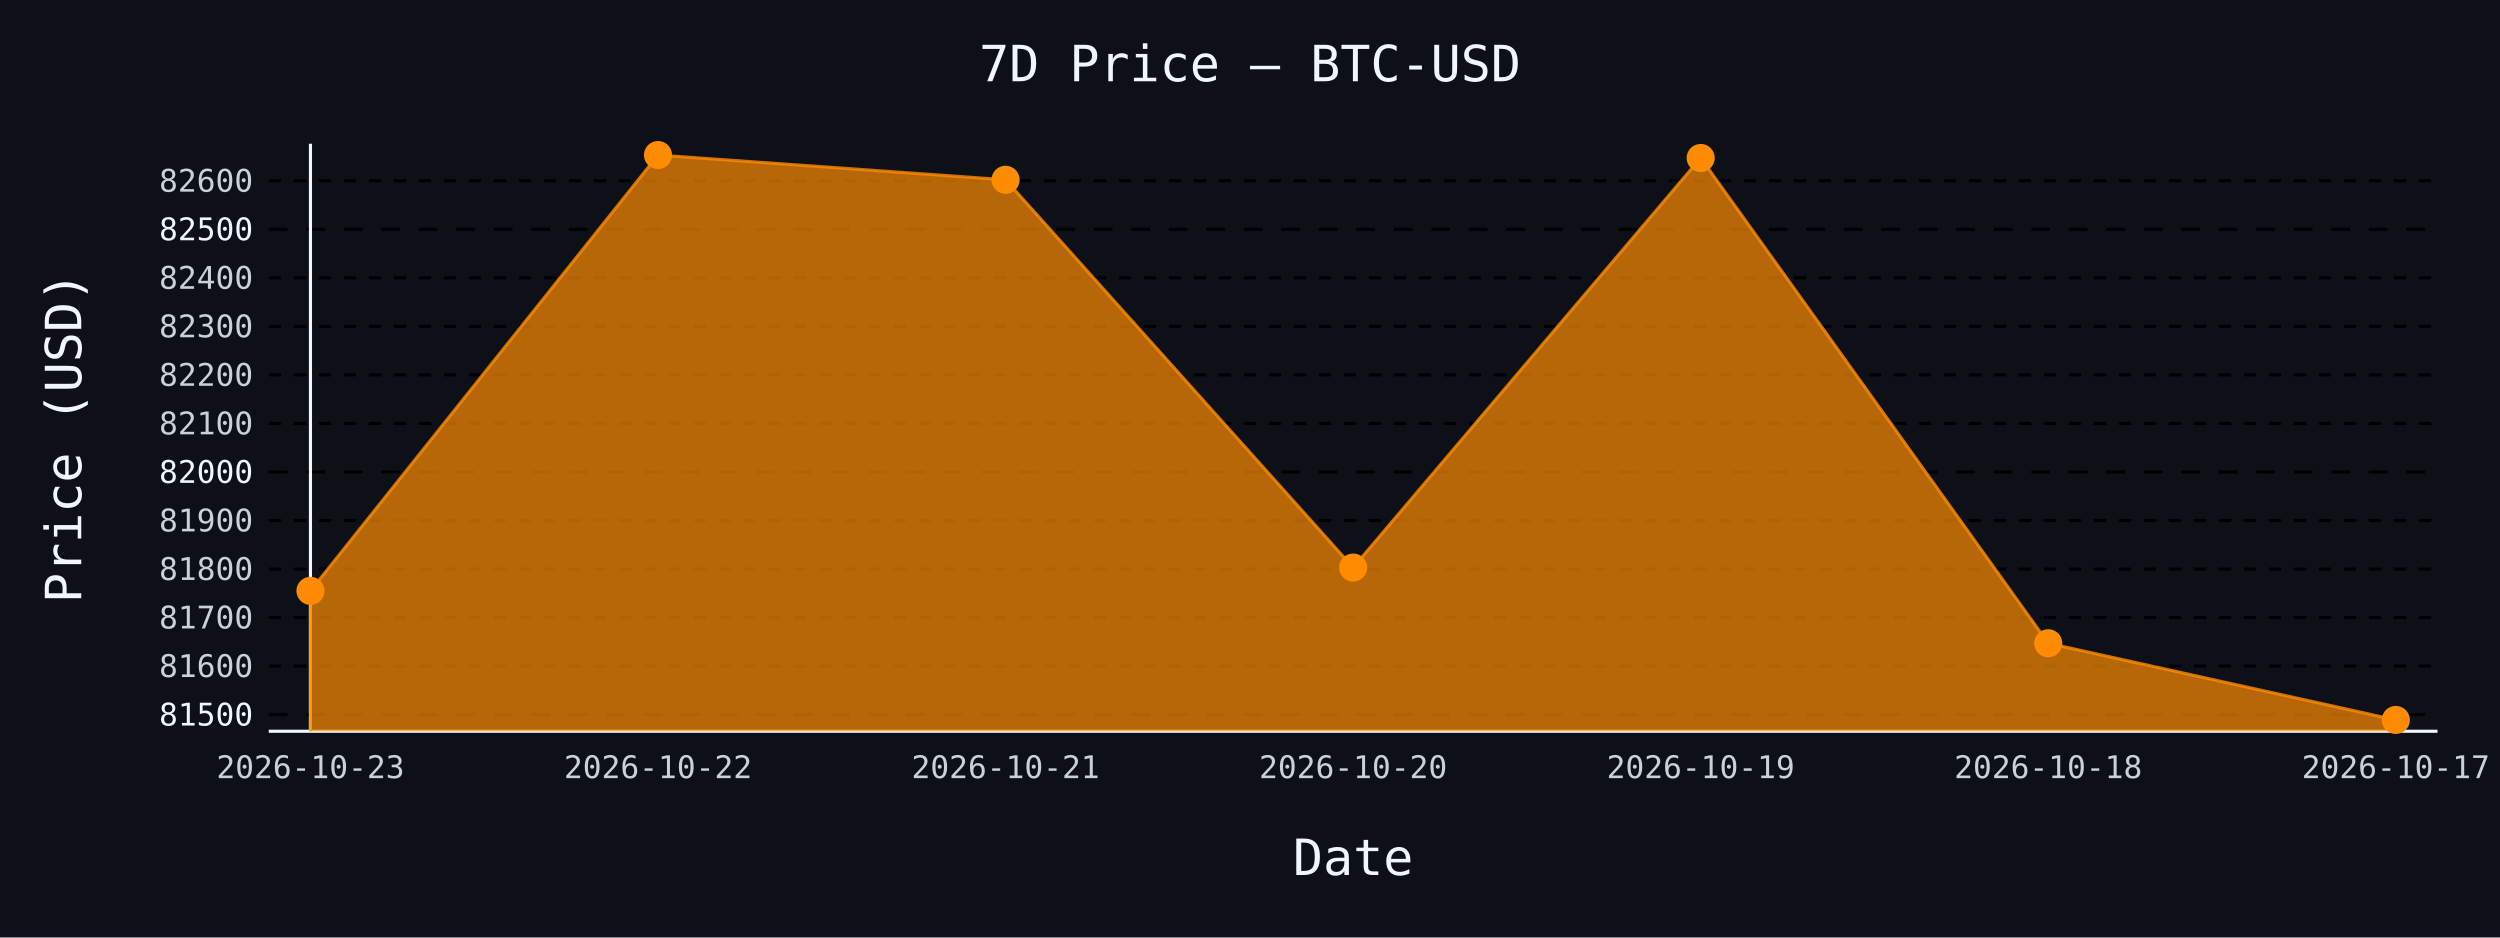
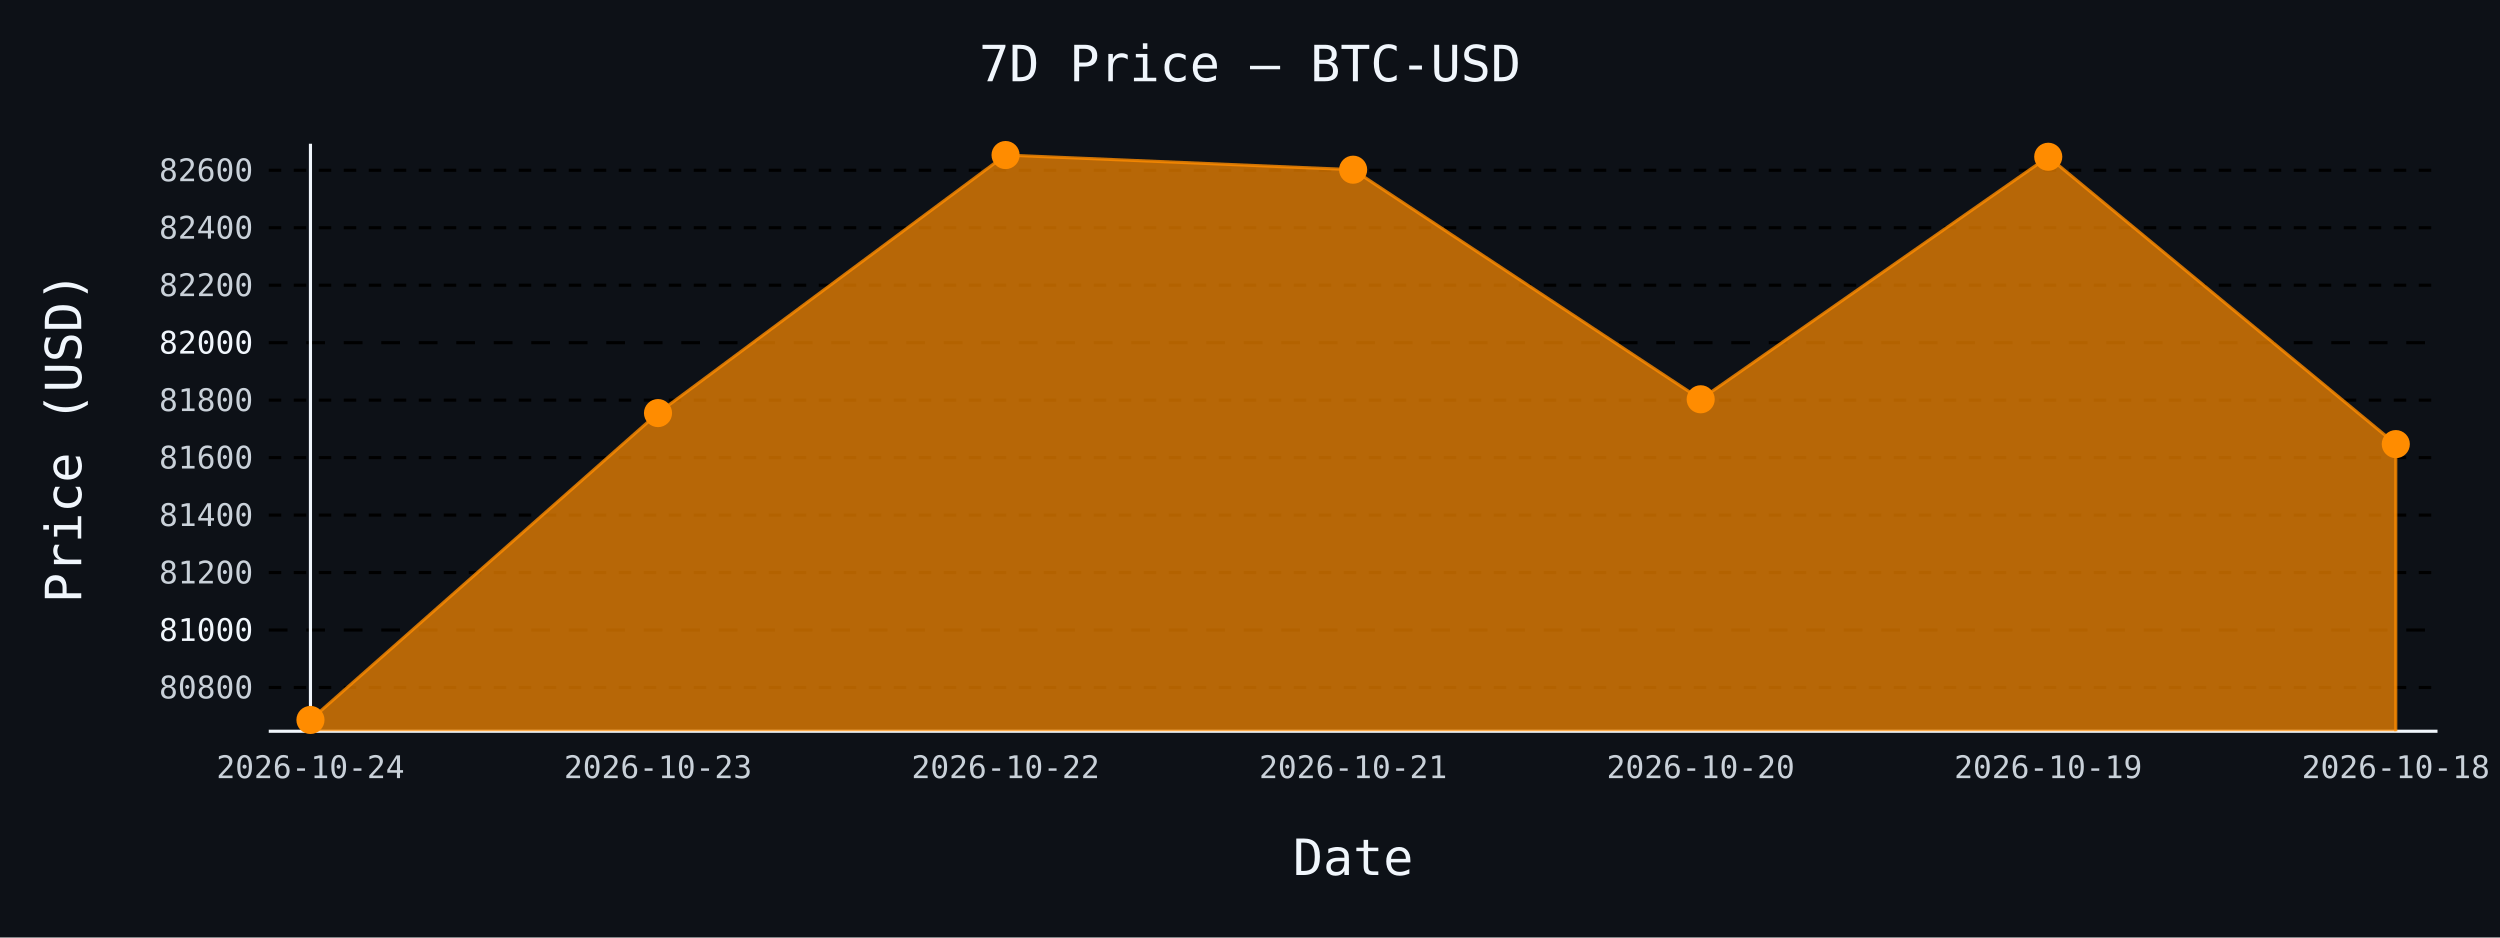
- <svg xmlns="http://www.w3.org/2000/svg" id="chart-52e04af7-46e6-4e6e-a358-26a869e58755" class="pygal-chart" viewBox="0 0 800 300">
+ <svg xmlns="http://www.w3.org/2000/svg" id="chart-11f3a08f-f23f-4169-b850-1b2fc8c48518" class="pygal-chart" viewBox="0 0 800 300">
  <defs>
-     <style type="text/css">#chart-52e04af7-46e6-4e6e-a358-26a869e58755{-webkit-user-select:none;-webkit-font-smoothing:antialiased;font-family:monospace}#chart-52e04af7-46e6-4e6e-a358-26a869e58755 .title{font-family:monospace;font-size:16px}#chart-52e04af7-46e6-4e6e-a358-26a869e58755 .legends .legend text{font-family:monospace;font-size:14px}#chart-52e04af7-46e6-4e6e-a358-26a869e58755 .axis text{font-family:monospace;font-size:10px}#chart-52e04af7-46e6-4e6e-a358-26a869e58755 .axis text.major{font-family:monospace;font-size:10px}#chart-52e04af7-46e6-4e6e-a358-26a869e58755 .text-overlay text.value{font-family:monospace;font-size:16px}#chart-52e04af7-46e6-4e6e-a358-26a869e58755 .text-overlay text.label{font-family:monospace;font-size:10px}#chart-52e04af7-46e6-4e6e-a358-26a869e58755 .tooltip{font-family:monospace;font-size:14px}#chart-52e04af7-46e6-4e6e-a358-26a869e58755 text.no_data{font-family:monospace;font-size:64px}
- #chart-52e04af7-46e6-4e6e-a358-26a869e58755{background-color:#0d1117}#chart-52e04af7-46e6-4e6e-a358-26a869e58755 path,#chart-52e04af7-46e6-4e6e-a358-26a869e58755 line,#chart-52e04af7-46e6-4e6e-a358-26a869e58755 rect,#chart-52e04af7-46e6-4e6e-a358-26a869e58755 circle{-webkit-transition:150ms;-moz-transition:150ms;transition:150ms}#chart-52e04af7-46e6-4e6e-a358-26a869e58755 .graph &gt; .background{fill:#0d1117}#chart-52e04af7-46e6-4e6e-a358-26a869e58755 .plot &gt; .background{fill:#0d1117}#chart-52e04af7-46e6-4e6e-a358-26a869e58755 .graph{fill:#c9d1d9}#chart-52e04af7-46e6-4e6e-a358-26a869e58755 text.no_data{fill:#f0f6fc}#chart-52e04af7-46e6-4e6e-a358-26a869e58755 .title{fill:#f0f6fc}#chart-52e04af7-46e6-4e6e-a358-26a869e58755 .legends .legend text{fill:#c9d1d9}#chart-52e04af7-46e6-4e6e-a358-26a869e58755 .legends .legend:hover text{fill:#f0f6fc}#chart-52e04af7-46e6-4e6e-a358-26a869e58755 .axis .line{stroke:#f0f6fc}#chart-52e04af7-46e6-4e6e-a358-26a869e58755 .axis .guide.line{stroke:#8b949e}#chart-52e04af7-46e6-4e6e-a358-26a869e58755 .axis .major.line{stroke:#c9d1d9}#chart-52e04af7-46e6-4e6e-a358-26a869e58755 .axis text.major{fill:#f0f6fc}#chart-52e04af7-46e6-4e6e-a358-26a869e58755 .axis.y .guides:hover .guide.line,#chart-52e04af7-46e6-4e6e-a358-26a869e58755 .line-graph .axis.x .guides:hover .guide.line,#chart-52e04af7-46e6-4e6e-a358-26a869e58755 .stackedline-graph .axis.x .guides:hover .guide.line,#chart-52e04af7-46e6-4e6e-a358-26a869e58755 .xy-graph .axis.x .guides:hover .guide.line{stroke:#f0f6fc}#chart-52e04af7-46e6-4e6e-a358-26a869e58755 .axis .guides:hover text{fill:#f0f6fc}#chart-52e04af7-46e6-4e6e-a358-26a869e58755 .reactive{fill-opacity:.7;stroke-opacity:.8;stroke-width:1}#chart-52e04af7-46e6-4e6e-a358-26a869e58755 .ci{stroke:#c9d1d9}#chart-52e04af7-46e6-4e6e-a358-26a869e58755 .reactive.active,#chart-52e04af7-46e6-4e6e-a358-26a869e58755 .active .reactive{fill-opacity:.8;stroke-opacity:.9;stroke-width:4}#chart-52e04af7-46e6-4e6e-a358-26a869e58755 .ci .reactive.active{stroke-width:1.5}#chart-52e04af7-46e6-4e6e-a358-26a869e58755 .series text{fill:#f0f6fc}#chart-52e04af7-46e6-4e6e-a358-26a869e58755 .tooltip rect{fill:#0d1117;stroke:#f0f6fc;-webkit-transition:opacity 150ms;-moz-transition:opacity 150ms;transition:opacity 150ms}#chart-52e04af7-46e6-4e6e-a358-26a869e58755 .tooltip .label{fill:#c9d1d9}#chart-52e04af7-46e6-4e6e-a358-26a869e58755 .tooltip .label{fill:#c9d1d9}#chart-52e04af7-46e6-4e6e-a358-26a869e58755 .tooltip .legend{font-size:.8em;fill:#8b949e}#chart-52e04af7-46e6-4e6e-a358-26a869e58755 .tooltip .x_label{font-size:.6em;fill:#f0f6fc}#chart-52e04af7-46e6-4e6e-a358-26a869e58755 .tooltip .xlink{font-size:.5em;text-decoration:underline}#chart-52e04af7-46e6-4e6e-a358-26a869e58755 .tooltip .value{font-size:1.5em}#chart-52e04af7-46e6-4e6e-a358-26a869e58755 .bound{font-size:.5em}#chart-52e04af7-46e6-4e6e-a358-26a869e58755 .max-value{font-size:.75em;fill:#8b949e}#chart-52e04af7-46e6-4e6e-a358-26a869e58755 .map-element{fill:#0d1117;stroke:#8b949e !important}#chart-52e04af7-46e6-4e6e-a358-26a869e58755 .map-element .reactive{fill-opacity:inherit;stroke-opacity:inherit}#chart-52e04af7-46e6-4e6e-a358-26a869e58755 .color-0,#chart-52e04af7-46e6-4e6e-a358-26a869e58755 .color-0 a:visited{stroke:#ff8c00;fill:#ff8c00}#chart-52e04af7-46e6-4e6e-a358-26a869e58755 .text-overlay .color-0 text{fill:black}
- #chart-52e04af7-46e6-4e6e-a358-26a869e58755 text.no_data{text-anchor:middle}#chart-52e04af7-46e6-4e6e-a358-26a869e58755 .guide.line{fill:none}#chart-52e04af7-46e6-4e6e-a358-26a869e58755 .centered{text-anchor:middle}#chart-52e04af7-46e6-4e6e-a358-26a869e58755 .title{text-anchor:middle}#chart-52e04af7-46e6-4e6e-a358-26a869e58755 .legends .legend text{fill-opacity:1}#chart-52e04af7-46e6-4e6e-a358-26a869e58755 .axis.x text{text-anchor:middle}#chart-52e04af7-46e6-4e6e-a358-26a869e58755 .axis.x:not(.web) text[transform]{text-anchor:start}#chart-52e04af7-46e6-4e6e-a358-26a869e58755 .axis.x:not(.web) text[transform].backwards{text-anchor:end}#chart-52e04af7-46e6-4e6e-a358-26a869e58755 .axis.y text{text-anchor:end}#chart-52e04af7-46e6-4e6e-a358-26a869e58755 .axis.y text[transform].backwards{text-anchor:start}#chart-52e04af7-46e6-4e6e-a358-26a869e58755 .axis.y2 text{text-anchor:start}#chart-52e04af7-46e6-4e6e-a358-26a869e58755 .axis.y2 text[transform].backwards{text-anchor:end}#chart-52e04af7-46e6-4e6e-a358-26a869e58755 .axis .guide.line{stroke-dasharray:4,4;stroke:black}#chart-52e04af7-46e6-4e6e-a358-26a869e58755 .axis .major.guide.line{stroke-dasharray:6,6;stroke:black}#chart-52e04af7-46e6-4e6e-a358-26a869e58755 .horizontal .axis.y .guide.line,#chart-52e04af7-46e6-4e6e-a358-26a869e58755 .horizontal .axis.y2 .guide.line,#chart-52e04af7-46e6-4e6e-a358-26a869e58755 .vertical .axis.x .guide.line{opacity:0}#chart-52e04af7-46e6-4e6e-a358-26a869e58755 .horizontal .axis.always_show .guide.line,#chart-52e04af7-46e6-4e6e-a358-26a869e58755 .vertical .axis.always_show .guide.line{opacity:1 !important}#chart-52e04af7-46e6-4e6e-a358-26a869e58755 .axis.y .guides:hover .guide.line,#chart-52e04af7-46e6-4e6e-a358-26a869e58755 .axis.y2 .guides:hover .guide.line,#chart-52e04af7-46e6-4e6e-a358-26a869e58755 .axis.x .guides:hover .guide.line{opacity:1}#chart-52e04af7-46e6-4e6e-a358-26a869e58755 .axis .guides:hover text{opacity:1}#chart-52e04af7-46e6-4e6e-a358-26a869e58755 .nofill{fill:none}#chart-52e04af7-46e6-4e6e-a358-26a869e58755 .subtle-fill{fill-opacity:.2}#chart-52e04af7-46e6-4e6e-a358-26a869e58755 .dot{stroke-width:1px;fill-opacity:1;stroke-opacity:1}#chart-52e04af7-46e6-4e6e-a358-26a869e58755 .dot.active{stroke-width:5px}#chart-52e04af7-46e6-4e6e-a358-26a869e58755 .dot.negative{fill:transparent}#chart-52e04af7-46e6-4e6e-a358-26a869e58755 text,#chart-52e04af7-46e6-4e6e-a358-26a869e58755 tspan{stroke:none !important}#chart-52e04af7-46e6-4e6e-a358-26a869e58755 .series text.active{opacity:1}#chart-52e04af7-46e6-4e6e-a358-26a869e58755 .tooltip rect{fill-opacity:.95;stroke-width:.5}#chart-52e04af7-46e6-4e6e-a358-26a869e58755 .tooltip text{fill-opacity:1}#chart-52e04af7-46e6-4e6e-a358-26a869e58755 .showable{visibility:hidden}#chart-52e04af7-46e6-4e6e-a358-26a869e58755 .showable.shown{visibility:visible}#chart-52e04af7-46e6-4e6e-a358-26a869e58755 .gauge-background{fill:rgba(229,229,229,1);stroke:none}#chart-52e04af7-46e6-4e6e-a358-26a869e58755 .bg-lines{stroke:#0d1117;stroke-width:2px}</style>
+     <style type="text/css">#chart-11f3a08f-f23f-4169-b850-1b2fc8c48518{-webkit-user-select:none;-webkit-font-smoothing:antialiased;font-family:monospace}#chart-11f3a08f-f23f-4169-b850-1b2fc8c48518 .title{font-family:monospace;font-size:16px}#chart-11f3a08f-f23f-4169-b850-1b2fc8c48518 .legends .legend text{font-family:monospace;font-size:14px}#chart-11f3a08f-f23f-4169-b850-1b2fc8c48518 .axis text{font-family:monospace;font-size:10px}#chart-11f3a08f-f23f-4169-b850-1b2fc8c48518 .axis text.major{font-family:monospace;font-size:10px}#chart-11f3a08f-f23f-4169-b850-1b2fc8c48518 .text-overlay text.value{font-family:monospace;font-size:16px}#chart-11f3a08f-f23f-4169-b850-1b2fc8c48518 .text-overlay text.label{font-family:monospace;font-size:10px}#chart-11f3a08f-f23f-4169-b850-1b2fc8c48518 .tooltip{font-family:monospace;font-size:14px}#chart-11f3a08f-f23f-4169-b850-1b2fc8c48518 text.no_data{font-family:monospace;font-size:64px}
+ #chart-11f3a08f-f23f-4169-b850-1b2fc8c48518{background-color:#0d1117}#chart-11f3a08f-f23f-4169-b850-1b2fc8c48518 path,#chart-11f3a08f-f23f-4169-b850-1b2fc8c48518 line,#chart-11f3a08f-f23f-4169-b850-1b2fc8c48518 rect,#chart-11f3a08f-f23f-4169-b850-1b2fc8c48518 circle{-webkit-transition:150ms;-moz-transition:150ms;transition:150ms}#chart-11f3a08f-f23f-4169-b850-1b2fc8c48518 .graph &gt; .background{fill:#0d1117}#chart-11f3a08f-f23f-4169-b850-1b2fc8c48518 .plot &gt; .background{fill:#0d1117}#chart-11f3a08f-f23f-4169-b850-1b2fc8c48518 .graph{fill:#c9d1d9}#chart-11f3a08f-f23f-4169-b850-1b2fc8c48518 text.no_data{fill:#f0f6fc}#chart-11f3a08f-f23f-4169-b850-1b2fc8c48518 .title{fill:#f0f6fc}#chart-11f3a08f-f23f-4169-b850-1b2fc8c48518 .legends .legend text{fill:#c9d1d9}#chart-11f3a08f-f23f-4169-b850-1b2fc8c48518 .legends .legend:hover text{fill:#f0f6fc}#chart-11f3a08f-f23f-4169-b850-1b2fc8c48518 .axis .line{stroke:#f0f6fc}#chart-11f3a08f-f23f-4169-b850-1b2fc8c48518 .axis .guide.line{stroke:#8b949e}#chart-11f3a08f-f23f-4169-b850-1b2fc8c48518 .axis .major.line{stroke:#c9d1d9}#chart-11f3a08f-f23f-4169-b850-1b2fc8c48518 .axis text.major{fill:#f0f6fc}#chart-11f3a08f-f23f-4169-b850-1b2fc8c48518 .axis.y .guides:hover .guide.line,#chart-11f3a08f-f23f-4169-b850-1b2fc8c48518 .line-graph .axis.x .guides:hover .guide.line,#chart-11f3a08f-f23f-4169-b850-1b2fc8c48518 .stackedline-graph .axis.x .guides:hover .guide.line,#chart-11f3a08f-f23f-4169-b850-1b2fc8c48518 .xy-graph .axis.x .guides:hover .guide.line{stroke:#f0f6fc}#chart-11f3a08f-f23f-4169-b850-1b2fc8c48518 .axis .guides:hover text{fill:#f0f6fc}#chart-11f3a08f-f23f-4169-b850-1b2fc8c48518 .reactive{fill-opacity:.7;stroke-opacity:.8;stroke-width:1}#chart-11f3a08f-f23f-4169-b850-1b2fc8c48518 .ci{stroke:#c9d1d9}#chart-11f3a08f-f23f-4169-b850-1b2fc8c48518 .reactive.active,#chart-11f3a08f-f23f-4169-b850-1b2fc8c48518 .active .reactive{fill-opacity:.8;stroke-opacity:.9;stroke-width:4}#chart-11f3a08f-f23f-4169-b850-1b2fc8c48518 .ci .reactive.active{stroke-width:1.5}#chart-11f3a08f-f23f-4169-b850-1b2fc8c48518 .series text{fill:#f0f6fc}#chart-11f3a08f-f23f-4169-b850-1b2fc8c48518 .tooltip rect{fill:#0d1117;stroke:#f0f6fc;-webkit-transition:opacity 150ms;-moz-transition:opacity 150ms;transition:opacity 150ms}#chart-11f3a08f-f23f-4169-b850-1b2fc8c48518 .tooltip .label{fill:#c9d1d9}#chart-11f3a08f-f23f-4169-b850-1b2fc8c48518 .tooltip .label{fill:#c9d1d9}#chart-11f3a08f-f23f-4169-b850-1b2fc8c48518 .tooltip .legend{font-size:.8em;fill:#8b949e}#chart-11f3a08f-f23f-4169-b850-1b2fc8c48518 .tooltip .x_label{font-size:.6em;fill:#f0f6fc}#chart-11f3a08f-f23f-4169-b850-1b2fc8c48518 .tooltip .xlink{font-size:.5em;text-decoration:underline}#chart-11f3a08f-f23f-4169-b850-1b2fc8c48518 .tooltip .value{font-size:1.5em}#chart-11f3a08f-f23f-4169-b850-1b2fc8c48518 .bound{font-size:.5em}#chart-11f3a08f-f23f-4169-b850-1b2fc8c48518 .max-value{font-size:.75em;fill:#8b949e}#chart-11f3a08f-f23f-4169-b850-1b2fc8c48518 .map-element{fill:#0d1117;stroke:#8b949e !important}#chart-11f3a08f-f23f-4169-b850-1b2fc8c48518 .map-element .reactive{fill-opacity:inherit;stroke-opacity:inherit}#chart-11f3a08f-f23f-4169-b850-1b2fc8c48518 .color-0,#chart-11f3a08f-f23f-4169-b850-1b2fc8c48518 .color-0 a:visited{stroke:#ff8c00;fill:#ff8c00}#chart-11f3a08f-f23f-4169-b850-1b2fc8c48518 .text-overlay .color-0 text{fill:black}
+ #chart-11f3a08f-f23f-4169-b850-1b2fc8c48518 text.no_data{text-anchor:middle}#chart-11f3a08f-f23f-4169-b850-1b2fc8c48518 .guide.line{fill:none}#chart-11f3a08f-f23f-4169-b850-1b2fc8c48518 .centered{text-anchor:middle}#chart-11f3a08f-f23f-4169-b850-1b2fc8c48518 .title{text-anchor:middle}#chart-11f3a08f-f23f-4169-b850-1b2fc8c48518 .legends .legend text{fill-opacity:1}#chart-11f3a08f-f23f-4169-b850-1b2fc8c48518 .axis.x text{text-anchor:middle}#chart-11f3a08f-f23f-4169-b850-1b2fc8c48518 .axis.x:not(.web) text[transform]{text-anchor:start}#chart-11f3a08f-f23f-4169-b850-1b2fc8c48518 .axis.x:not(.web) text[transform].backwards{text-anchor:end}#chart-11f3a08f-f23f-4169-b850-1b2fc8c48518 .axis.y text{text-anchor:end}#chart-11f3a08f-f23f-4169-b850-1b2fc8c48518 .axis.y text[transform].backwards{text-anchor:start}#chart-11f3a08f-f23f-4169-b850-1b2fc8c48518 .axis.y2 text{text-anchor:start}#chart-11f3a08f-f23f-4169-b850-1b2fc8c48518 .axis.y2 text[transform].backwards{text-anchor:end}#chart-11f3a08f-f23f-4169-b850-1b2fc8c48518 .axis .guide.line{stroke-dasharray:4,4;stroke:black}#chart-11f3a08f-f23f-4169-b850-1b2fc8c48518 .axis .major.guide.line{stroke-dasharray:6,6;stroke:black}#chart-11f3a08f-f23f-4169-b850-1b2fc8c48518 .horizontal .axis.y .guide.line,#chart-11f3a08f-f23f-4169-b850-1b2fc8c48518 .horizontal .axis.y2 .guide.line,#chart-11f3a08f-f23f-4169-b850-1b2fc8c48518 .vertical .axis.x .guide.line{opacity:0}#chart-11f3a08f-f23f-4169-b850-1b2fc8c48518 .horizontal .axis.always_show .guide.line,#chart-11f3a08f-f23f-4169-b850-1b2fc8c48518 .vertical .axis.always_show .guide.line{opacity:1 !important}#chart-11f3a08f-f23f-4169-b850-1b2fc8c48518 .axis.y .guides:hover .guide.line,#chart-11f3a08f-f23f-4169-b850-1b2fc8c48518 .axis.y2 .guides:hover .guide.line,#chart-11f3a08f-f23f-4169-b850-1b2fc8c48518 .axis.x .guides:hover .guide.line{opacity:1}#chart-11f3a08f-f23f-4169-b850-1b2fc8c48518 .axis .guides:hover text{opacity:1}#chart-11f3a08f-f23f-4169-b850-1b2fc8c48518 .nofill{fill:none}#chart-11f3a08f-f23f-4169-b850-1b2fc8c48518 .subtle-fill{fill-opacity:.2}#chart-11f3a08f-f23f-4169-b850-1b2fc8c48518 .dot{stroke-width:1px;fill-opacity:1;stroke-opacity:1}#chart-11f3a08f-f23f-4169-b850-1b2fc8c48518 .dot.active{stroke-width:5px}#chart-11f3a08f-f23f-4169-b850-1b2fc8c48518 .dot.negative{fill:transparent}#chart-11f3a08f-f23f-4169-b850-1b2fc8c48518 text,#chart-11f3a08f-f23f-4169-b850-1b2fc8c48518 tspan{stroke:none !important}#chart-11f3a08f-f23f-4169-b850-1b2fc8c48518 .series text.active{opacity:1}#chart-11f3a08f-f23f-4169-b850-1b2fc8c48518 .tooltip rect{fill-opacity:.95;stroke-width:.5}#chart-11f3a08f-f23f-4169-b850-1b2fc8c48518 .tooltip text{fill-opacity:1}#chart-11f3a08f-f23f-4169-b850-1b2fc8c48518 .showable{visibility:hidden}#chart-11f3a08f-f23f-4169-b850-1b2fc8c48518 .showable.shown{visibility:visible}#chart-11f3a08f-f23f-4169-b850-1b2fc8c48518 .gauge-background{fill:rgba(229,229,229,1);stroke:none}#chart-11f3a08f-f23f-4169-b850-1b2fc8c48518 .bg-lines{stroke:#0d1117;stroke-width:2px}</style>
  </defs>
  <g class="graph line-graph vertical">
    <rect x="0" y="0" width="800" height="300" class="background" />
    <g transform="translate(86, 46)" class="plot">
      <rect x="0" y="0" width="694.0" height="188" class="background" />
      <g class="axis y always_show">
        <path d="M0 188 h694" class="line" />
        <g class="guides">
-           <path d="M0 182.676 h694" class="major guide line" />
-           <text x="-5" y="186.176" class="major">81500</text>
+           <path d="M0 173.995 h694" class="guide line" />
+           <text x="-5" y="177.495" class="">80800</text>
        </g>
        <g class="guides">
-           <path d="M0 167.146 h694" class="guide line" />
-           <text x="-5" y="170.646" class="">81600</text>
+           <path d="M0 155.605 h694" class="major guide line" />
+           <text x="-5" y="159.105" class="major">81000</text>
        </g>
        <g class="guides">
-           <path d="M0 151.616 h694" class="guide line" />
-           <text x="-5" y="155.116" class="">81700</text>
+           <path d="M0 137.215 h694" class="guide line" />
+           <text x="-5" y="140.715" class="">81200</text>
        </g>
        <g class="guides">
-           <path d="M0 136.086 h694" class="guide line" />
-           <text x="-5" y="139.586" class="">81800</text>
+           <path d="M0 118.826 h694" class="guide line" />
+           <text x="-5" y="122.326" class="">81400</text>
        </g>
        <g class="guides">
-           <path d="M0 120.556 h694" class="guide line" />
-           <text x="-5" y="124.056" class="">81900</text>
+           <path d="M0 100.436 h694" class="guide line" />
+           <text x="-5" y="103.936" class="">81600</text>
        </g>
        <g class="guides">
-           <path d="M0 105.026 h694" class="major guide line" />
-           <text x="-5" y="108.526" class="major">82000</text>
+           <path d="M0 82.047 h694" class="guide line" />
+           <text x="-5" y="85.547" class="">81800</text>
        </g>
        <g class="guides">
-           <path d="M0 89.496 h694" class="guide line" />
-           <text x="-5" y="92.996" class="">82100</text>
+           <path d="M0 63.657 h694" class="major guide line" />
+           <text x="-5" y="67.157" class="major">82000</text>
        </g>
        <g class="guides">
-           <path d="M0 73.966 h694" class="guide line" />
-           <text x="-5" y="77.466" class="">82200</text>
+           <path d="M0 45.268 h694" class="guide line" />
+           <text x="-5" y="48.768" class="">82200</text>
        </g>
        <g class="guides">
-           <path d="M0 58.436 h694" class="guide line" />
-           <text x="-5" y="61.936" class="">82300</text>
+           <path d="M0 26.878 h694" class="guide line" />
+           <text x="-5" y="30.378" class="">82400</text>
        </g>
        <g class="guides">
-           <path d="M0 42.906 h694" class="guide line" />
-           <text x="-5" y="46.406" class="">82400</text>
-         </g>
-         <g class="guides">
-           <path d="M0 27.376 h694" class="major guide line" />
-           <text x="-5" y="30.876" class="major">82500</text>
-         </g>
-         <g class="guides">
-           <path d="M0 11.846 h694" class="guide line" />
-           <text x="-5" y="15.346" class="">82600</text>
+           <path d="M0 8.489 h694" class="guide line" />
+           <text x="-5" y="11.989" class="">82600</text>
        </g>
      </g>
      <g class="axis x">
        <g class="guides">
          <path d="M13.346 0 v188" class="line" />
-           <text x="13.346" y="203.0" class="">2026-10-23</text>
+           <text x="13.346" y="203.0" class="">2026-10-24</text>
        </g>
        <g class="guides">
          <path d="M124.564 0 v188" class="guide line" />
-           <text x="124.564" y="203.0" class="">2026-10-22</text>
+           <text x="124.564" y="203.0" class="">2026-10-23</text>
        </g>
        <g class="guides">
          <path d="M235.782 0 v188" class="guide line" />
-           <text x="235.782" y="203.0" class="">2026-10-21</text>
+           <text x="235.782" y="203.0" class="">2026-10-22</text>
        </g>
        <g class="guides">
          <path d="M347 0 v188" class="guide line" />
-           <text x="347.0" y="203.0" class="">2026-10-20</text>
+           <text x="347.0" y="203.0" class="">2026-10-21</text>
        </g>
        <g class="guides">
          <path d="M458.218 0 v188" class="guide line" />
-           <text x="458.218" y="203.0" class="">2026-10-19</text>
+           <text x="458.218" y="203.0" class="">2026-10-20</text>
        </g>
        <g class="guides">
          <path d="M569.436 0 v188" class="guide line" />
-           <text x="569.436" y="203.0" class="">2026-10-18</text>
+           <text x="569.436" y="203.0" class="">2026-10-19</text>
        </g>
        <g class="guides">
          <path d="M680.654 0 v188" class="guide line" />
-           <text x="680.654" y="203.0" class="">2026-10-17</text>
+           <text x="680.654" y="203.0" class="">2026-10-18</text>
        </g>
      </g>
      <g class="series serie-0 color-0">
-         <path d="M13.346 188 L13.346 143.075 124.564 3.615 235.782 11.536 347 135.62 458.218 4.547 569.436 159.847 680.654 184.385 680.654 188" class="line reactive" />
+         <path d="M13.346 188 L13.346 184.385 124.564 86.184 235.782 3.615 347 8.305 458.218 81.771 569.436 4.167 680.654 96.115 680.654 188" class="line reactive" />
      </g>
    </g>
    <g class="titles">
      <text x="400.0" y="26" class="title plot_title">7D Price — BTC-USD</text>
      <text x="433.0" y="280" class="title">Date</text>
      <text x="0" y="166.0" class="title" transform="rotate(-90 0 140)">Price (USD)</text>
    </g>
    <g transform="translate(86, 46)" class="plot overlay">
      <g class="series serie-0 color-0">
        <g class="dots">
-           <circle cx="13.346" cy="143.075" r="4" class="dot reactive tooltip-trigger" />
+           <circle cx="13.346" cy="184.385" r="4" class="dot reactive tooltip-trigger" />
        </g>
        <g class="dots">
-           <circle cx="124.564" cy="3.615" r="4" class="dot reactive tooltip-trigger" />
+           <circle cx="124.564" cy="86.184" r="4" class="dot reactive tooltip-trigger" />
        </g>
        <g class="dots">
-           <circle cx="235.782" cy="11.536" r="4" class="dot reactive tooltip-trigger" />
+           <circle cx="235.782" cy="3.615" r="4" class="dot reactive tooltip-trigger" />
        </g>
        <g class="dots">
-           <circle cx="347.0" cy="135.62" r="4" class="dot reactive tooltip-trigger" />
+           <circle cx="347.0" cy="8.305" r="4" class="dot reactive tooltip-trigger" />
        </g>
        <g class="dots">
-           <circle cx="458.218" cy="4.547" r="4" class="dot reactive tooltip-trigger" />
+           <circle cx="458.218" cy="81.771" r="4" class="dot reactive tooltip-trigger" />
        </g>
        <g class="dots">
-           <circle cx="569.436" cy="159.847" r="4" class="dot reactive tooltip-trigger" />
+           <circle cx="569.436" cy="4.167" r="4" class="dot reactive tooltip-trigger" />
        </g>
        <g class="dots">
-           <circle cx="680.654" cy="184.385" r="4" class="dot reactive tooltip-trigger" />
+           <circle cx="680.654" cy="96.115" r="4" class="dot reactive tooltip-trigger" />
        </g>
      </g>
    </g>
    <g transform="translate(86, 46)" class="plot text-overlay">
      <g class="series serie-0 color-0" />
    </g>
    <g transform="translate(86, 46)" class="plot tooltip-overlay">
      <g transform="translate(0 0)" style="opacity: 0" class="tooltip">
        <rect rx="0" ry="0" width="0" height="0" class="tooltip-box" />
        <g class="text" />
      </g>
    </g>
  </g>
</svg>
